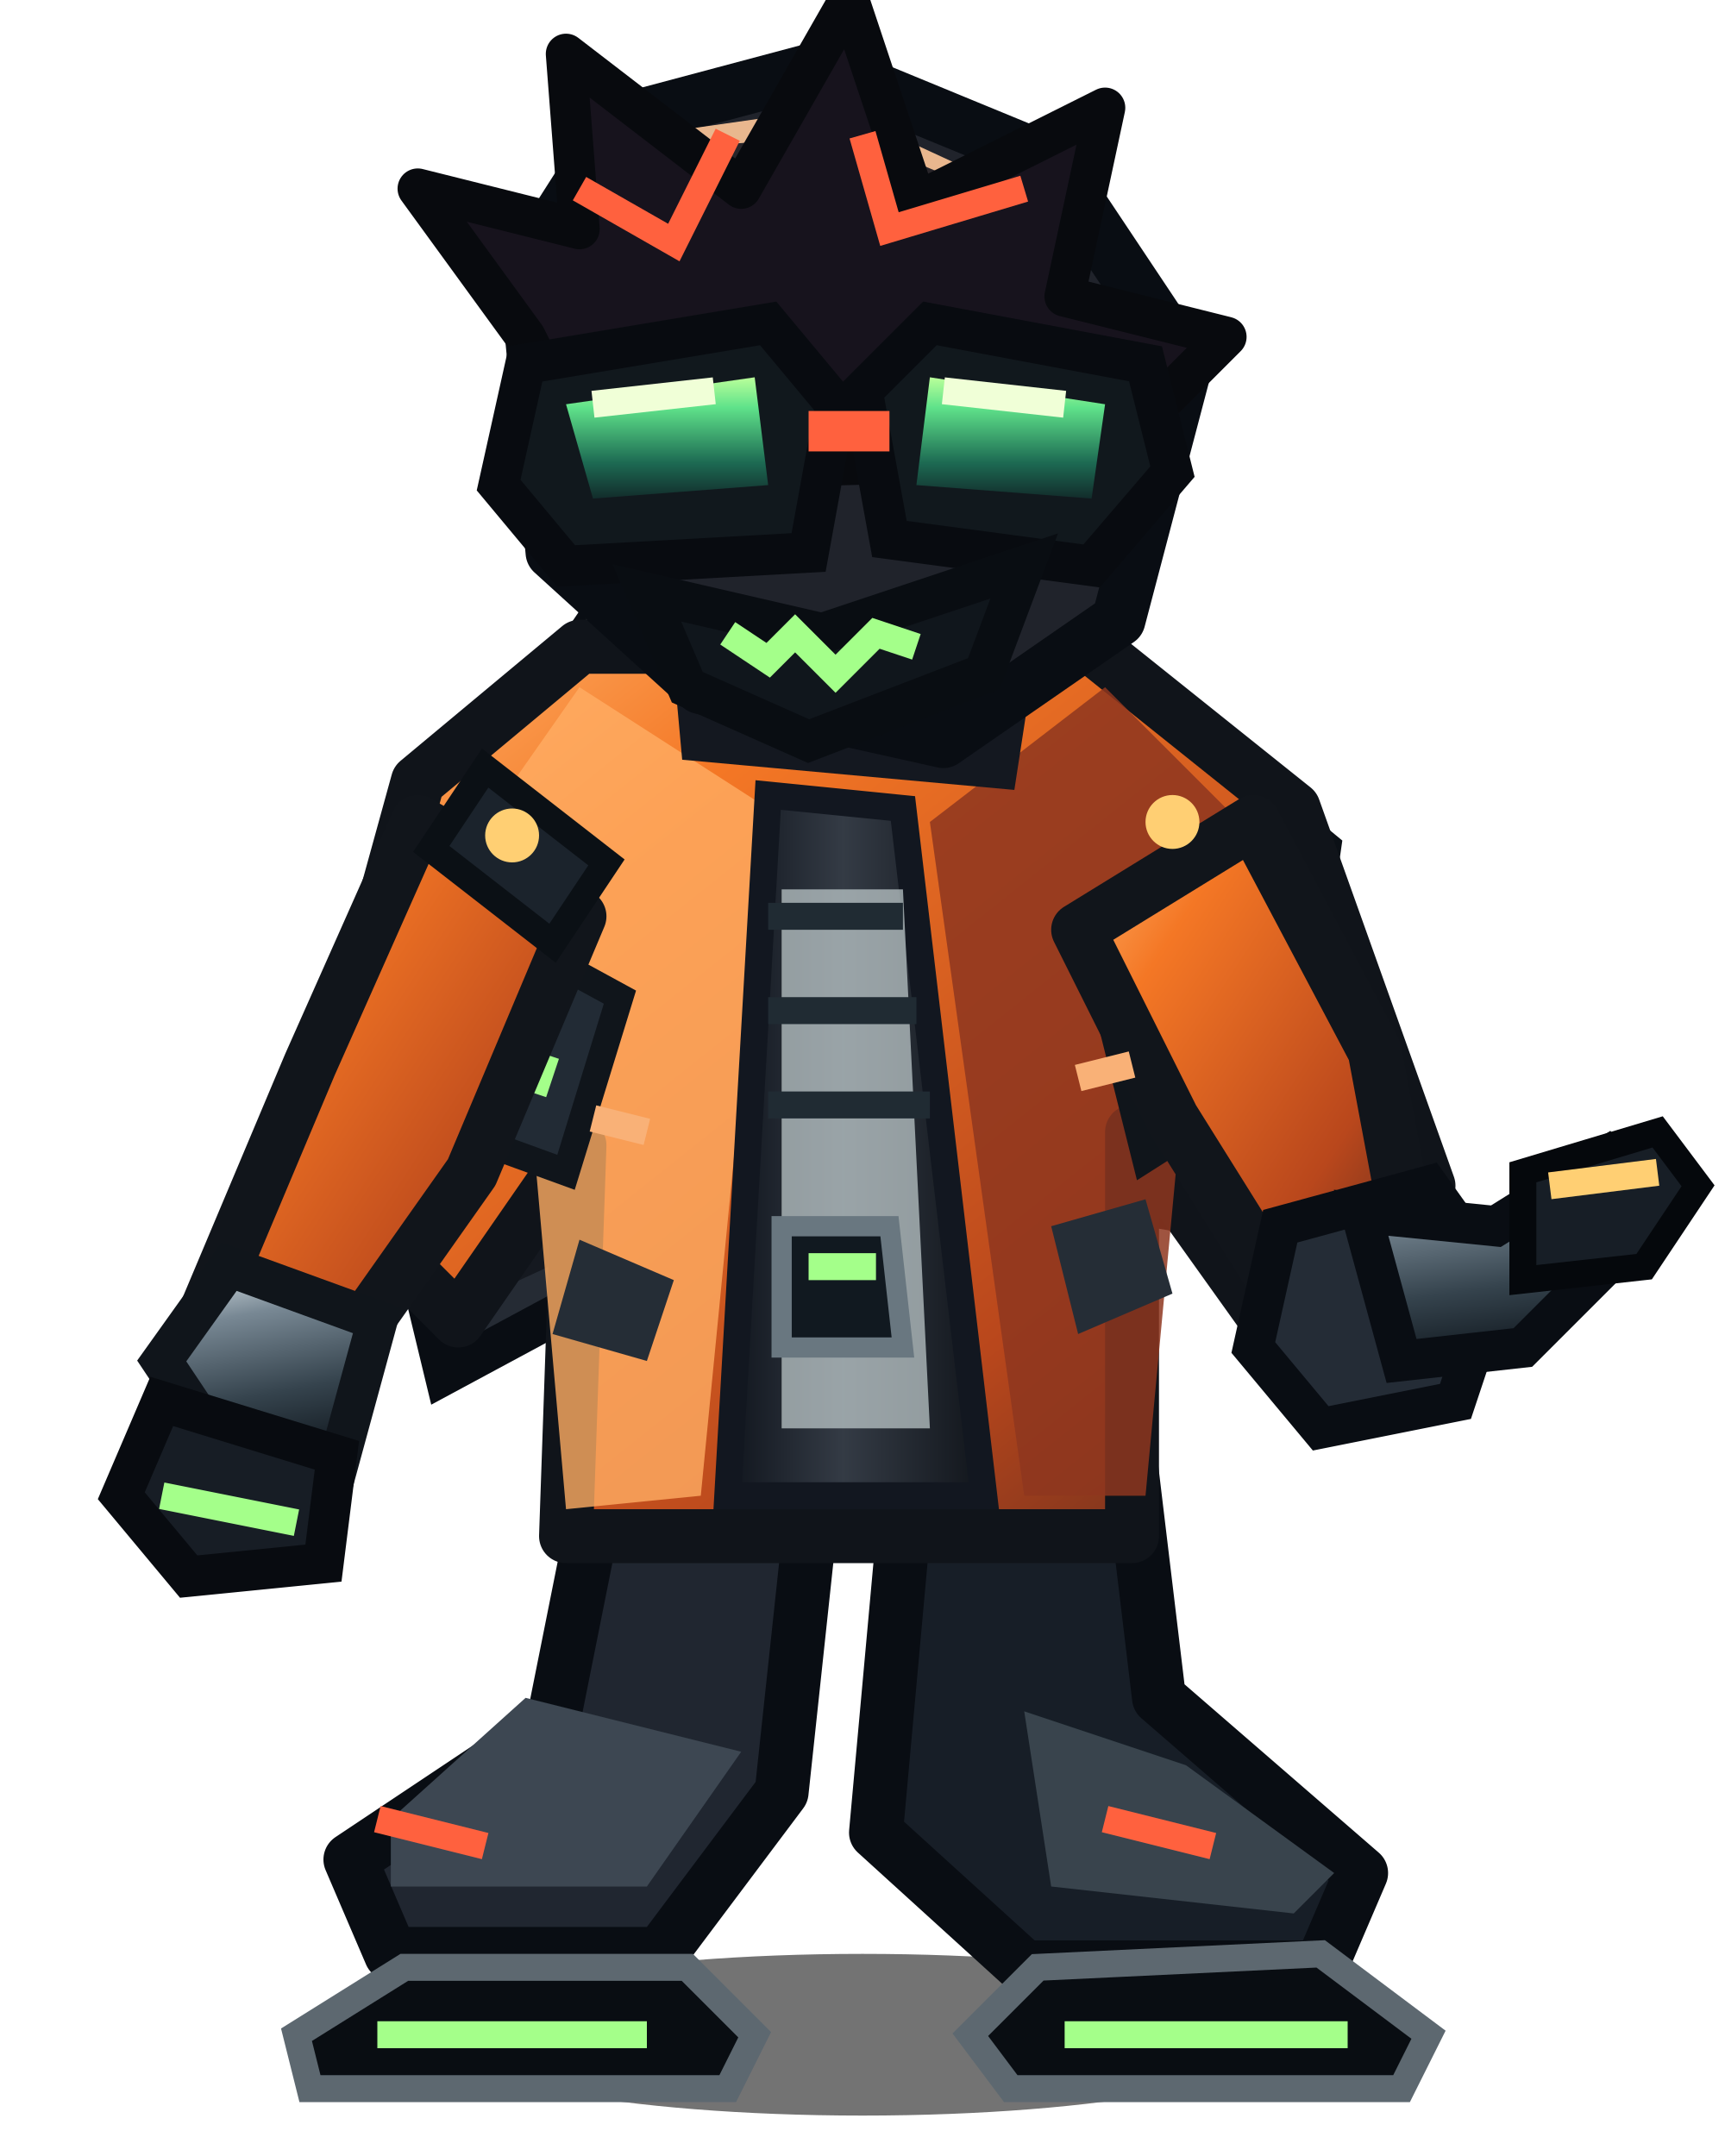
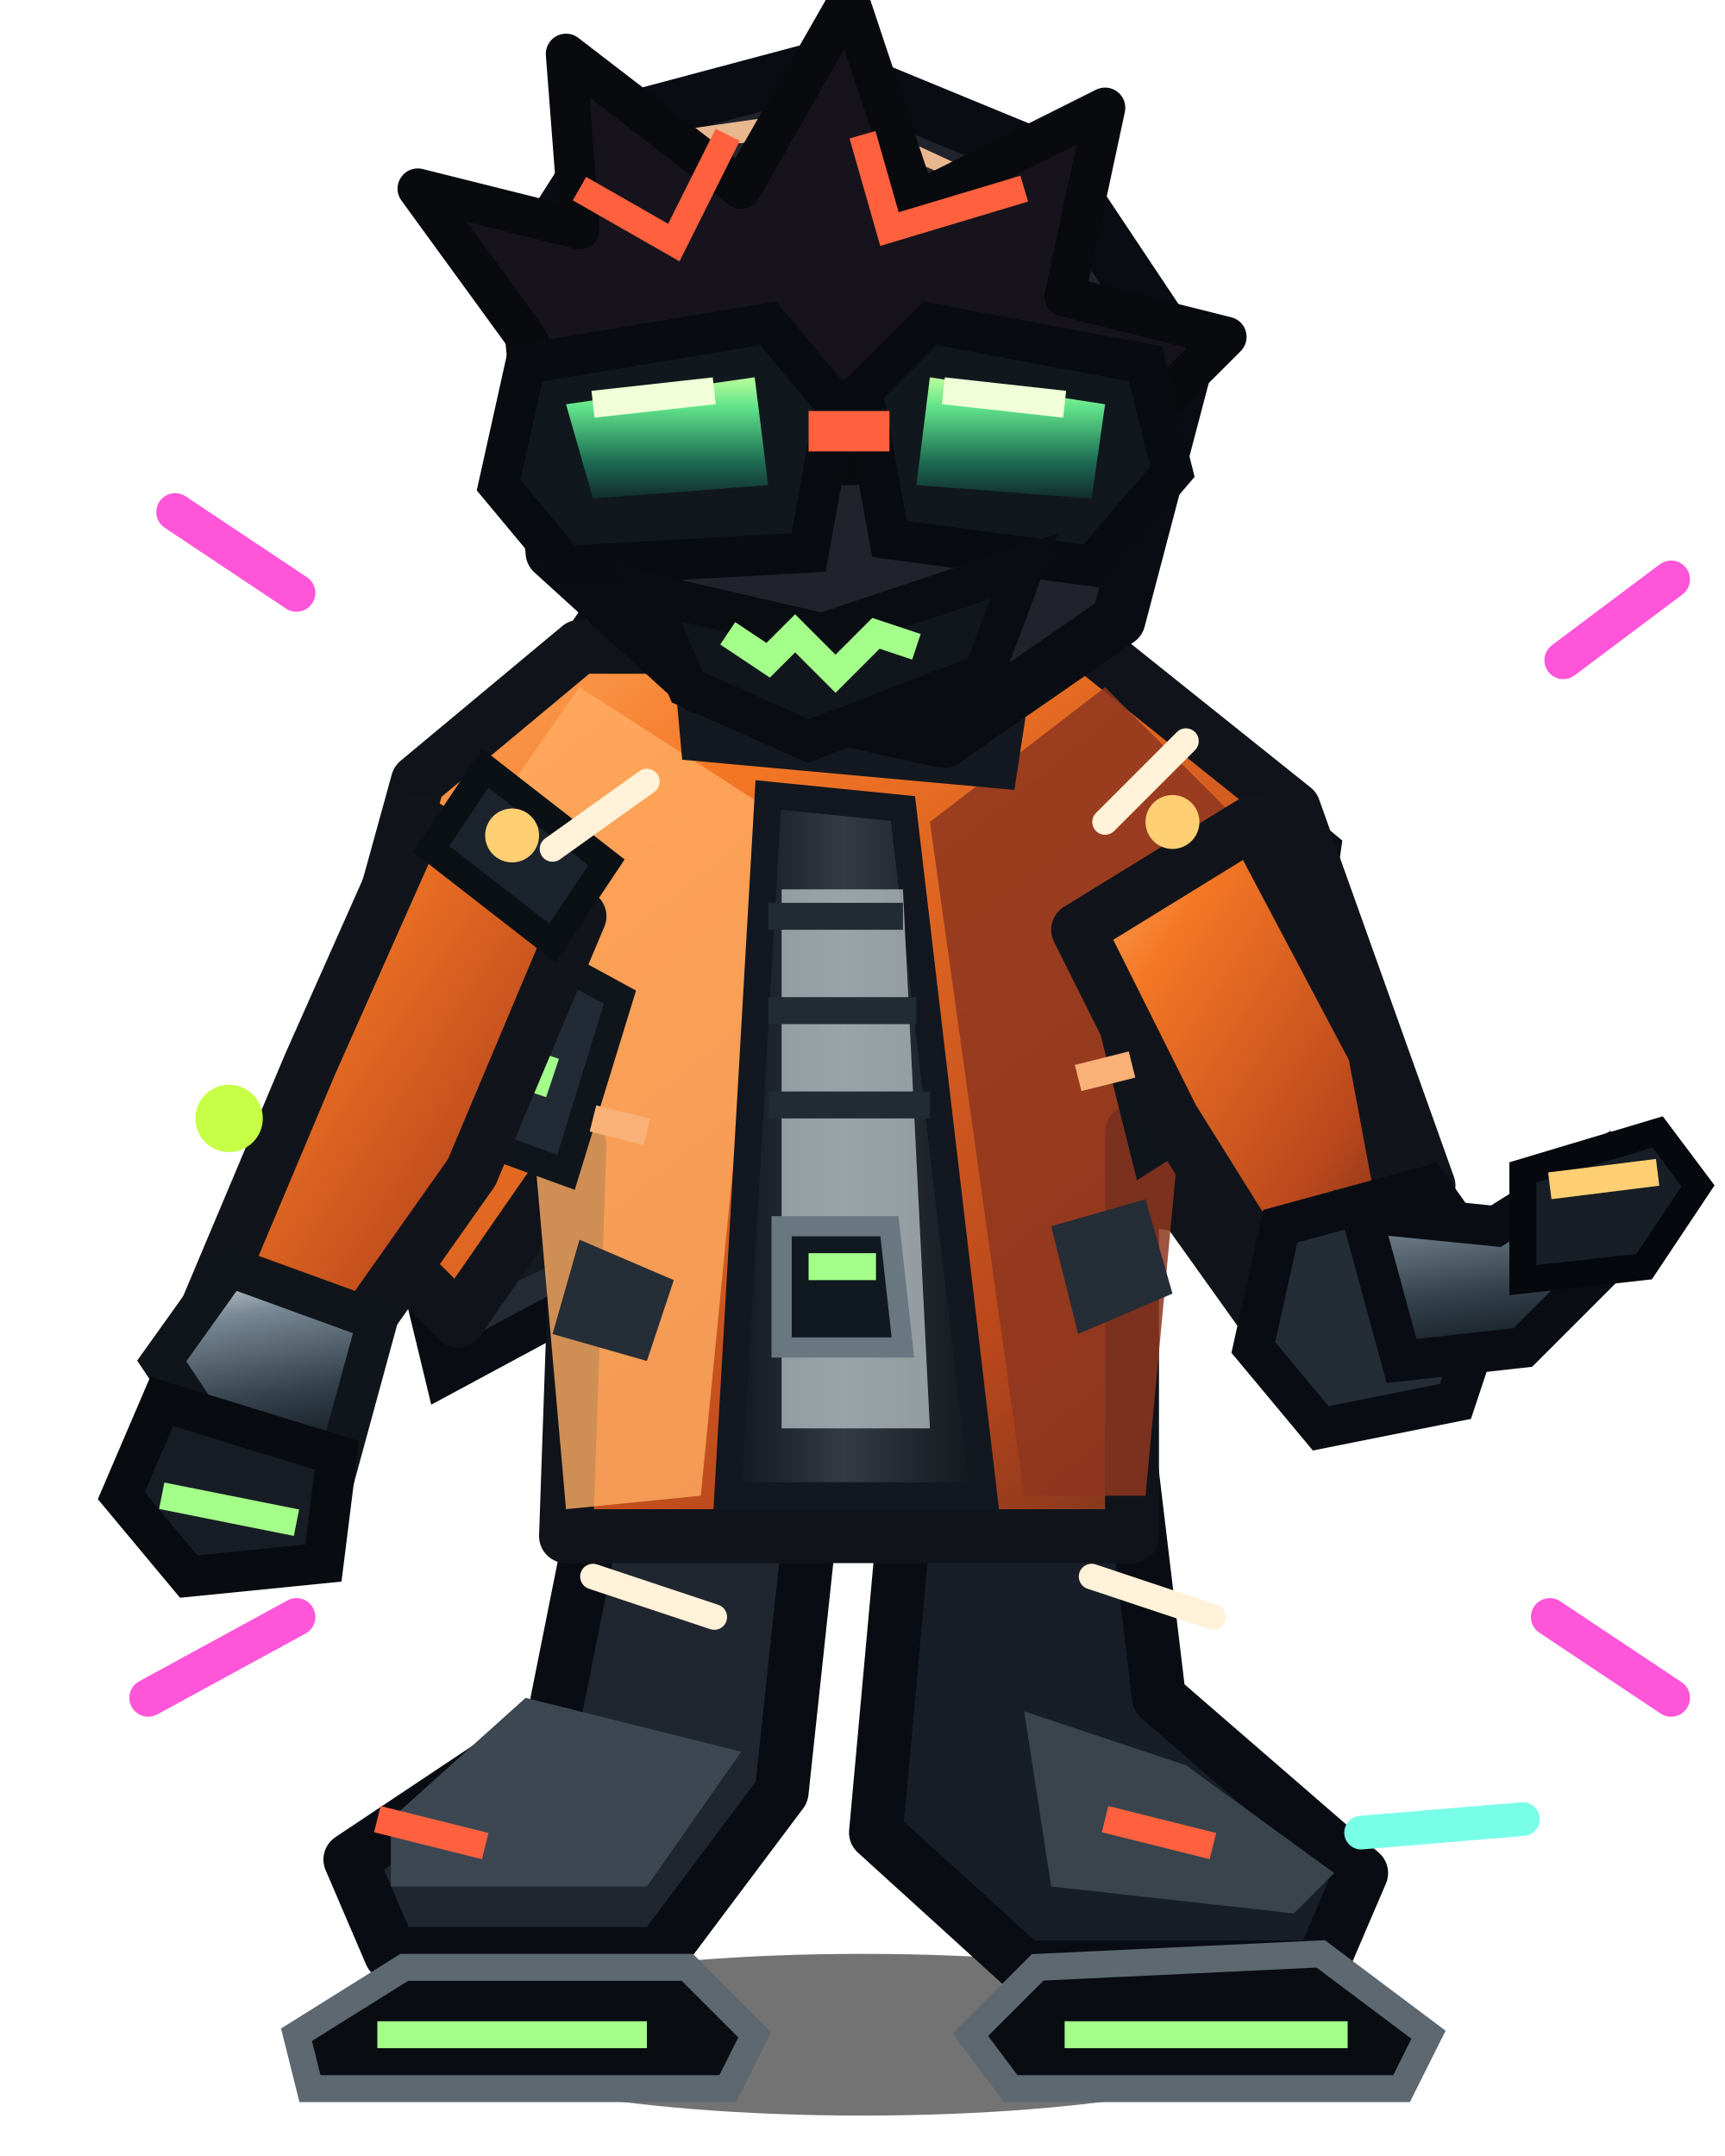
- <svg xmlns="http://www.w3.org/2000/svg" viewBox="0 0 128 160">
+ <svg xmlns="http://www.w3.org/2000/svg" viewBox="0 0 128 160" role="img" aria-labelledby="title desc">
  <defs>
    <linearGradient id="jacket" x1="0" y1="0" x2="1" y2="1">
      <stop stop-color="#ffb66d" />
      <stop offset=".25" stop-color="#f47725" />
      <stop offset=".7" stop-color="#b9471c" />
      <stop offset="1" stop-color="#54271e" />
    </linearGradient>
    <linearGradient id="metal" x1="0" y1="0" x2=".2" y2="1">
      <stop stop-color="#e5edf0" />
      <stop offset=".3" stop-color="#788894" />
      <stop offset=".7" stop-color="#35434d" />
      <stop offset="1" stop-color="#141c23" />
    </linearGradient>
    <linearGradient id="cloth" x1="0" y1="0" x2="1" y2="0">
      <stop stop-color="#10151d" />
      <stop offset=".45" stop-color="#343b45" />
      <stop offset="1" stop-color="#11151b" />
    </linearGradient>
    <linearGradient id="skin" x1="0" y1="0" x2=".8" y2="1">
      <stop stop-color="#f4d2b5" />
      <stop offset=".6" stop-color="#bd8b78" />
      <stop offset="1" stop-color="#76505a" />
    </linearGradient>
    <linearGradient id="visor" x1="0" y1="0" x2="0" y2="1">
      <stop stop-color="#baff9a" />
      <stop offset=".25" stop-color="#5fe28a" />
      <stop offset=".7" stop-color="#1d6b53" />
      <stop offset="1" stop-color="#122c2b" />
    </linearGradient>
    <filter id="glow" x="-80%" y="-80%" width="260%" height="260%">
      <feGaussianBlur stdDeviation="2.2" />
    </filter>
  </defs>
  <ellipse cx="64" cy="151" rx="32" ry="6" fill="#000" opacity=".55" />
  <path d="M43 48L26 73 33 102 46 95 51 61Z" fill="#252b34" stroke="#090d13" stroke-width="3" />
  <path d="M30 72L43 67 47 90 34 96Z" fill="#59616a" stroke="#151920" stroke-width="2" />
  <path d="M81 49L98 63 94 91 82 89 77 62Z" fill="#242a33" stroke="#0b1016" stroke-width="3" />
  <path d="M83 63L94 67 90 83 81 81Z" fill="#ff613e" stroke="#171820" stroke-width="2" />
  <path d="M46 103L61 105 58 133 49 145 29 145 26 138 41 128Z" fill="#202630" stroke="#090d13" stroke-width="4" stroke-linejoin="round" />
  <path d="M68 103L83 101 86 126 101 139 98 146 76 146 65 136Z" fill="#171e27" stroke="#090d13" stroke-width="4" stroke-linejoin="round" />
  <path d="M39 126L55 130 48 140 29 140 29 135Z" fill="#3d4752" />
  <path d="M76 127L88 131 99 139 96 142 78 140Z" fill="#39444d" />
  <path d="M30 146L51 146 56 151 54 155 23 155 22 151Z" fill="#090d12" stroke="#5d6870" stroke-width="2" />
  <path d="M77 146L98 145 106 151 104 155 75 155 72 151Z" fill="#090d12" stroke="#5d6870" stroke-width="2" />
  <path d="M28 151L48 151M79 151L100 151" stroke="#a4ff8a" stroke-width="2" />
  <path d="M43 48L31 58 23 87 34 98 43 85 42 114 84 114 84 84 94 98 106 88 96 60 81 48Z" fill="url(#jacket)" stroke="#10141a" stroke-width="4" stroke-linejoin="round" />
  <path d="M43 51L57 60 52 111 42 112 39 78 31 90 27 86 36 61Z" fill="#ffad63" opacity=".8" />
  <path d="M82 51L69 61 76 111 85 111 88 79 96 91 101 87 92 61Z" fill="#8e361f" opacity=".85" />
  <path d="M57 59L67 60 73 111 54 111Z" fill="url(#cloth)" stroke="#121720" stroke-width="2" />
  <path d="M58 66L67 66 69 106 58 106Z" fill="#c5d0d2" opacity=".7" />
  <path d="M57 68L67 68M57 75L68 75M57 82L69 82" stroke="#202b33" stroke-width="2" />
  <path d="M35 68L46 74 42 87 31 83Z" fill="#222b35" stroke="#10151b" stroke-width="2" />
  <path d="M32 77L41 80" stroke="#a4ff8a" stroke-width="3" />
  <path d="M81 70L92 66 96 79 85 86Z" fill="#202a33" stroke="#10151b" stroke-width="2" />
  <path d="M85 73L92 71" stroke="#ffcf73" stroke-width="3" />
  <path d="M31 61L23 79 15 98 23 104 35 87 43 68Z" fill="url(#jacket)" stroke="#11151b" stroke-width="4" stroke-linejoin="round" />
  <path d="M17 94L28 98 25 109 16 107 12 101Z" fill="url(#metal)" stroke="#10151b" stroke-width="3" />
  <path d="M12 104L25 108 24 116 14 117 9 111Z" fill="#171d25" stroke="#080b10" stroke-width="3" />
  <path d="M12 111L22 113" stroke="#a4ff8a" stroke-width="2" />
  <path d="M93 61L102 78 105 94 97 99 87 83 80 69Z" fill="url(#jacket)" stroke="#11151b" stroke-width="4" stroke-linejoin="round" />
  <path d="M95 91L106 88 111 95 108 104 98 106 93 100Z" fill="#242c36" stroke="#090d13" stroke-width="3" />
  <path d="M101 90L111 91 119 86 122 91 113 100 104 101Z" fill="url(#metal)" stroke="#090d13" stroke-width="3" />
  <path d="M113 87L123 84 126 88 122 94 113 95Z" fill="#171e26" stroke="#05080c" stroke-width="2" />
  <path d="M115 88L123 87" stroke="#ffcf73" stroke-width="2" />
  <path d="M51 44L52 55 74 57 76 44Z" fill="url(#skin)" stroke="#141820" stroke-width="3" />
  <path d="M39 20L46 9 61 5 78 12 88 27 83 46 70 55 52 51 41 41Z" fill="#20232b" stroke="#090d13" stroke-width="4" stroke-linejoin="round" />
  <path d="M43 22L48 10 62 8 75 14 82 25 76 30 61 26 49 31Z" fill="#e9b78e" />
  <path d="M44 21L50 11 63 10 75 15 81 23 77 27 62 23 48 29Z" fill="#28252a" />
  <path d="M39 25L31 14 43 17 42 4 55 14 63 0 68 15 82 8 79 22 91 25 82 34 44 35Z" fill="#17131d" stroke="#080a0e" stroke-width="3" stroke-linejoin="round" />
  <path d="M43 14L50 18 54 10M64 10L66 17 76 14" fill="none" stroke="#ff613e" stroke-width="2" />
  <path d="M39 27L57 24 62 30 60 41 42 42 37 36Z" fill="#11181d" stroke="#080b10" stroke-width="3" />
  <path d="M64 29L69 24 85 27 87 35 81 42 66 40Z" fill="#11181d" stroke="#080b10" stroke-width="3" />
  <path d="M42 30L56 28 57 36 44 37Z" fill="url(#visor)" />
  <path d="M69 28L82 30 81 37 68 36Z" fill="url(#visor)" />
  <path d="M44 30L53 29" stroke="#f0ffd7" stroke-width="2" />
  <path d="M70 29L79 30" stroke="#f0ffd7" stroke-width="2" />
  <path d="M60 32L66 32" stroke="#ff613e" stroke-width="3" />
  <path d="M48 44L61 47 76 42 73 50 60 55 51 51Z" fill="#10161c" stroke="#090d12" stroke-width="3" />
  <path d="M54 47L57 49 59 47 62 50 65 47 68 48" fill="none" stroke="#a4ff8a" stroke-width="2" />
  <path d="M36 57L45 64 41 70 32 63Z" fill="#1b232c" stroke="#0b1015" stroke-width="2" />
  <circle cx="38" cy="62" r="2" fill="#ffcf73" />
  <circle cx="87" cy="61" r="2" fill="#ffcf73" />
  <path d="M43 92L50 95 48 101 41 99Z" fill="#252d36" />
  <path d="M78 91L85 89 87 96 80 99Z" fill="#252d36" />
  <path d="M44 83L48 84M80 80L84 79" stroke="#f9b177" stroke-width="2" />
  <path d="M58 91L66 91 67 100 58 100Z" fill="#111920" stroke="#697780" stroke-width="1.5" />
  <path d="M60 94L65 94" stroke="#a4ff8a" stroke-width="2" />
  <path d="M28 135L36 137M82 135L90 137" stroke="#ff613e" stroke-width="2" />
+   <g id="dt-remaster-highlights" stroke-linejoin="round" stroke-linecap="round" fill="none">
+     <path d="m22 44-9-6m103 11 8-6M22 120l-11 6m104-6 9 6" stroke="#ff55d8" stroke-width="2.8" />
+     <path d="M41 63l7-5m34 3 6-6M44 117l9 3m28-3 9 3" stroke="#fff2d8" stroke-width="1.9" />
+     <circle cx="17" cy="83" r="2.5" fill="#c6ff45" />
+     <path d="m101 136 12-1" stroke="#79ffe7" stroke-width="2.5" />
+   </g>
</svg>
